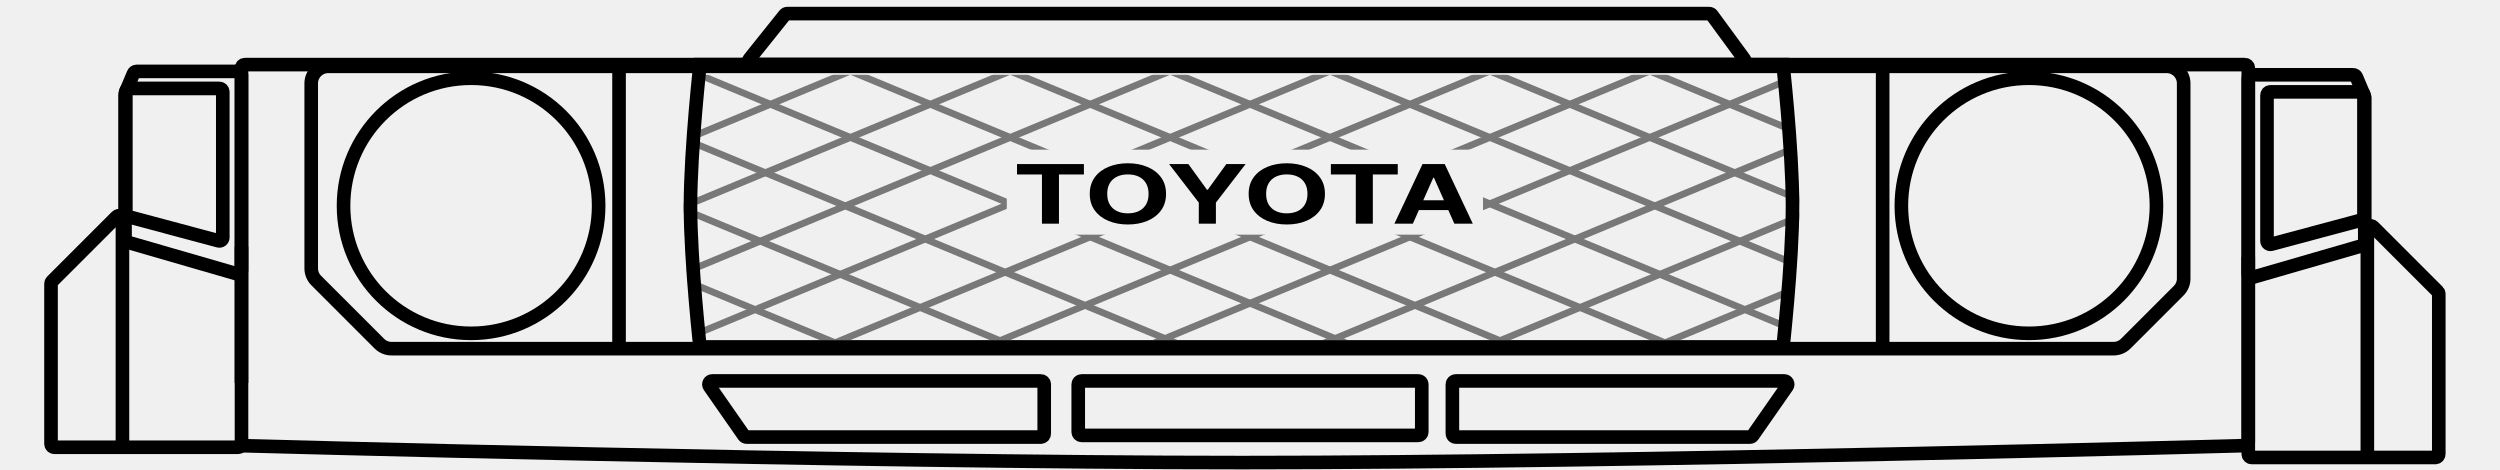
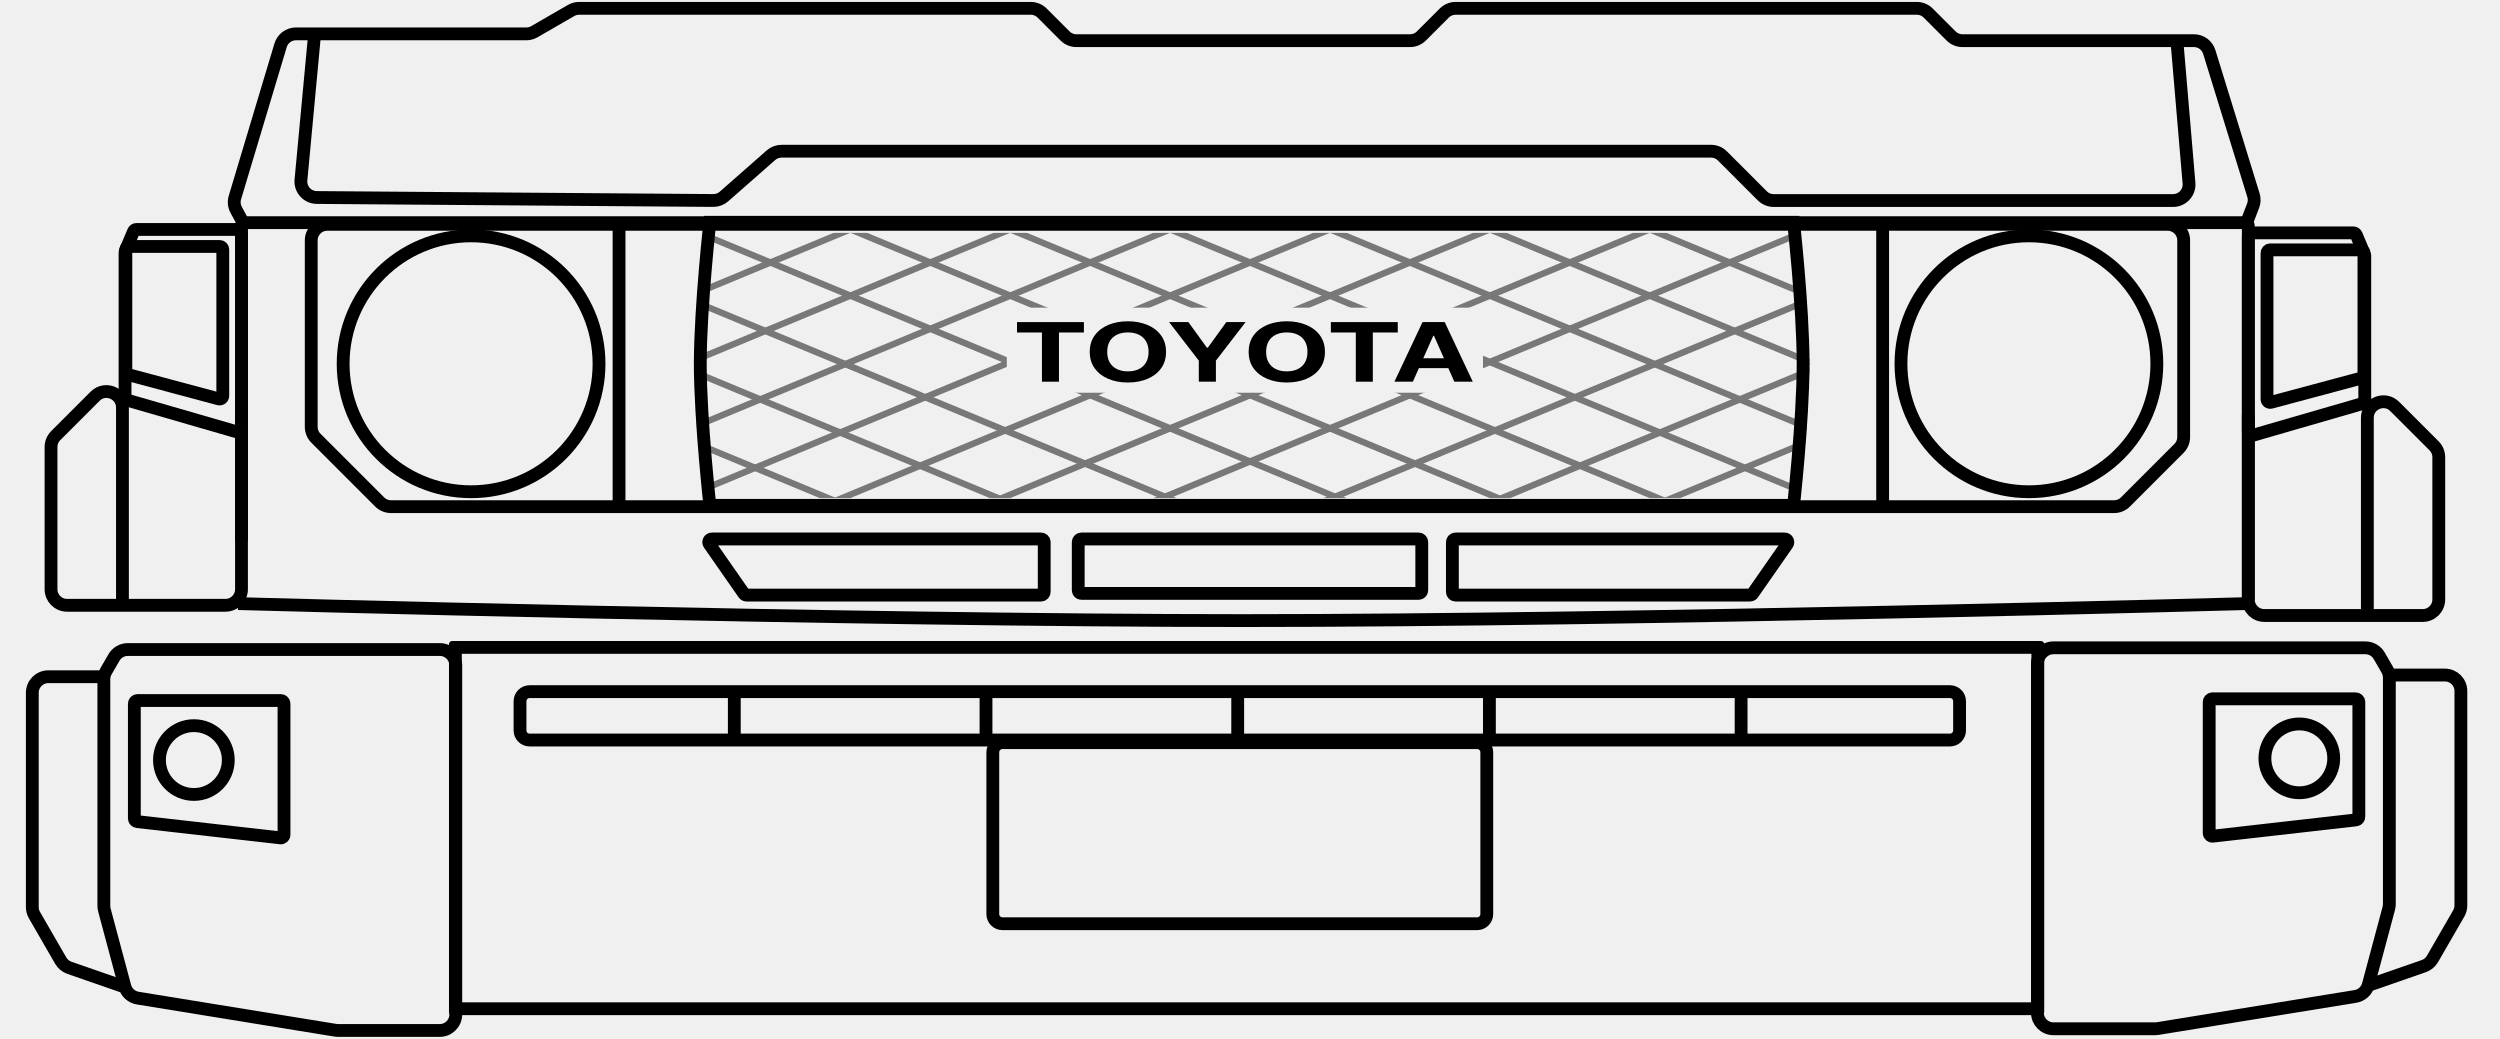
- <svg xmlns="http://www.w3.org/2000/svg" width="735" height="138" viewBox="0 0 735 138" fill="none">
-   <path d="M512.027 19H221.081C220.242 19 219.776 18.03 220.3 17.375L230.7 4.375C230.89 4.138 231.177 4 231.481 4H502.493C502.812 4 503.111 4.152 503.3 4.409L512.833 17.409C513.317 18.069 512.846 19 512.027 19Z" stroke="black" stroke-width="4" />
-   <path d="M70 131C70 131 249.931 136 365.25 136C480.569 136 660.5 131 660.5 131" stroke="black" stroke-width="4" />
-   <path d="M71 72.5V130.5C71 131.052 70.552 131.5 70 131.5H36M36 131.5H16C15.448 131.5 15 131.052 15 130.5V83.414C15 83.149 15.105 82.895 15.293 82.707L34.293 63.707C34.923 63.077 36 63.523 36 64.414V131.5Z" stroke="black" stroke-width="4" />
-   <path d="M661 75.5V133.5C661 134.052 661.448 134.5 662 134.5H696M696 134.5H716C716.552 134.5 717 134.052 717 133.5V86.414C717 86.149 716.895 85.895 716.707 85.707L697.707 66.707C697.077 66.077 696 66.523 696 67.414V134.5Z" stroke="black" stroke-width="4" />
-   <path d="M38 26H64.5C65.052 26 65.5 26.448 65.5 27V69.833C65.5 70.491 64.876 70.969 64.241 70.799L37.741 63.699C37.304 63.581 37 63.185 37 62.733V27C37 26.448 37.448 26 38 26Z" stroke="black" stroke-width="4" />
-   <path d="M40.163 21H69.999C70.552 21 70.999 21.448 70.999 22V79.577C70.999 80.243 70.361 80.722 69.722 80.537L37.48 71.209C37.052 71.085 36.758 70.694 36.758 70.248V27.702C36.758 27.569 36.785 27.437 36.836 27.314L39.242 21.611C39.398 21.241 39.761 21 40.163 21Z" stroke="black" stroke-width="4" />
-   <path d="M694 27H667.5C666.948 27 666.5 27.448 666.5 28V70.833C666.5 71.491 667.124 71.969 667.759 71.799L694.259 64.699C694.696 64.582 695 64.185 695 63.733V28C695 27.448 694.552 27 694 27Z" stroke="black" stroke-width="4" />
-   <path d="M691.837 22H662.001C661.448 22 661.001 22.448 661.001 23V80.577C661.001 81.243 661.639 81.722 662.278 81.537L694.52 72.209C694.948 72.085 695.242 71.694 695.242 71.248V28.702C695.242 28.569 695.215 28.437 695.164 28.314L692.758 22.611C692.602 22.241 692.239 22 691.837 22Z" stroke="black" stroke-width="4" />
-   <path d="M637 19.5H96.5C93.739 19.5 91.5 21.739 91.5 24.5V78.929C91.5 80.255 92.027 81.527 92.965 82.465L111.536 101.036C112.473 101.973 113.745 102.5 115.071 102.5H621.429C622.755 102.5 624.027 101.973 624.964 101.036L640.536 85.465C641.473 84.527 642 83.255 642 81.929V24.5C642 21.739 639.761 19.5 637 19.5Z" stroke="black" stroke-width="4" />
-   <circle cx="138.5" cy="60.5" r="37.5" stroke="black" stroke-width="4" />
-   <circle cx="596.5" cy="60.5" r="37.5" stroke="black" stroke-width="4" />
-   <mask id="mask0_1708_79" style="mask-type:alpha" maskUnits="userSpaceOnUse" x="0" y="-2" width="735" height="119">
-     <line x1="150.383" y1="-0.924" x2="432.383" y2="116.076" stroke="black" stroke-width="2" />
-     <line x1="197.383" y1="-0.924" x2="479.383" y2="116.076" stroke="black" stroke-width="2" />
-     <line x1="244.383" y1="-0.924" x2="526.383" y2="116.076" stroke="black" stroke-width="2" />
-     <line x1="291.383" y1="-0.924" x2="573.383" y2="116.076" stroke="black" stroke-width="2" />
-     <line x1="338.383" y1="-0.924" x2="620.383" y2="116.076" stroke="black" stroke-width="2" />
-     <line x1="385.383" y1="-0.924" x2="667.383" y2="116.076" stroke="black" stroke-width="2" />
-     <line x1="432.383" y1="-0.924" x2="714.383" y2="116.076" stroke="black" stroke-width="2" />
-     <line x1="100.383" y1="-0.924" x2="382.383" y2="116.076" stroke="black" stroke-width="2" />
-     <line x1="50.383" y1="-0.924" x2="332.383" y2="116.076" stroke="black" stroke-width="2" />
-     <line x1="0.383" y1="-0.924" x2="282.383" y2="116.076" stroke="black" stroke-width="2" />
-     <line y1="-1" x2="305.308" y2="-1" transform="matrix(-0.923657 0.38322 0.38322 0.923657 585 0)" stroke="black" stroke-width="2" />
-     <line y1="-1" x2="305.308" y2="-1" transform="matrix(-0.923657 0.38322 0.38322 0.923657 538 0)" stroke="black" stroke-width="2" />
-     <line y1="-1" x2="305.308" y2="-1" transform="matrix(-0.923657 0.38322 0.38322 0.923657 491 0)" stroke="black" stroke-width="2" />
-     <line y1="-1" x2="305.308" y2="-1" transform="matrix(-0.923657 0.38322 0.38322 0.923657 444 0)" stroke="black" stroke-width="2" />
-     <line y1="-1" x2="305.308" y2="-1" transform="matrix(-0.923657 0.38322 0.38322 0.923657 397 0)" stroke="black" stroke-width="2" />
-     <line y1="-1" x2="305.308" y2="-1" transform="matrix(-0.923657 0.38322 0.38322 0.923657 350 0)" stroke="black" stroke-width="2" />
-     <line y1="-1" x2="305.308" y2="-1" transform="matrix(-0.923657 0.38322 0.38322 0.923657 303 0)" stroke="black" stroke-width="2" />
-     <line y1="-1" x2="305.308" y2="-1" transform="matrix(-0.923657 0.38322 0.38322 0.923657 635 0)" stroke="black" stroke-width="2" />
-     <line y1="-1" x2="305.308" y2="-1" transform="matrix(-0.923657 0.38322 0.38322 0.923657 685 0)" stroke="black" stroke-width="2" />
-     <line y1="-1" x2="305.308" y2="-1" transform="matrix(-0.923657 0.38322 0.38322 0.923657 735 0)" stroke="black" stroke-width="2" />
+ <svg xmlns="http://www.w3.org/2000/svg" width="780" height="324" viewBox="0 0 780 324" fill="none">
+   <path d="M74.286 188.322C74.286 188.322 265.233 193.628 387.613 193.628C509.992 193.628 700.939 188.322 700.939 188.322" stroke="black" stroke-width="4" />
+   <path d="M75.347 126.24V183.853C75.347 186.614 73.108 188.853 70.347 188.853H38.204M38.204 188.853H20.918C18.157 188.853 15.918 186.614 15.918 183.853V139.454C15.918 138.128 16.445 136.856 17.382 135.919L29.668 123.633C32.818 120.483 38.204 122.714 38.204 127.168V188.853Z" stroke="black" stroke-width="4" />
+   <path d="M701.47 129.424V187.036C701.47 189.798 703.708 192.036 706.47 192.036H738.613M738.613 192.036H755.898C758.66 192.036 760.898 189.798 760.898 187.036V142.638C760.898 141.312 760.372 140.04 759.434 139.102L747.148 126.817C743.998 123.667 738.613 125.898 738.613 130.352V192.036Z" stroke="black" stroke-width="4" />
+   <path d="M40.266 76.893H68.51C69.063 76.893 69.51 77.341 69.51 77.893V123.49C69.51 124.148 68.887 124.626 68.252 124.456L40.007 116.888C39.57 116.771 39.266 116.375 39.266 115.922V77.893C39.266 77.341 39.713 76.893 40.266 76.893Z" stroke="black" stroke-width="4" />
+   <path d="M42.581 71.587H74.346C74.898 71.587 75.346 72.035 75.346 72.587V133.832C75.346 134.497 74.707 134.977 74.068 134.792L39.73 124.857C39.302 124.734 39.008 124.342 39.008 123.897V78.687C39.008 78.554 39.035 78.422 39.086 78.299L41.66 72.198C41.816 71.828 42.179 71.587 42.581 71.587Z" stroke="black" stroke-width="4" />
+   <path d="M736.551 77.955H708.306C707.754 77.955 707.306 78.402 707.306 78.955V124.551C707.306 125.209 707.93 125.687 708.565 125.517L736.81 117.949C737.247 117.832 737.551 117.436 737.551 116.983V78.955C737.551 78.402 737.103 77.955 736.551 77.955Z" stroke="black" stroke-width="4" />
+   <path d="M734.235 72.648H702.47C701.917 72.648 701.47 73.096 701.47 73.648V134.893C701.47 135.559 702.108 136.039 702.747 135.854L737.086 125.919C737.513 125.795 737.808 125.403 737.808 124.958V79.749C737.808 79.615 737.781 79.483 737.729 79.36L735.156 73.26C735 72.889 734.637 72.648 734.235 72.648Z" stroke="black" stroke-width="4" />
+   <path d="M676.306 69.995H102.102C99.34 69.995 97.102 72.234 97.102 74.995V133.19C97.102 134.516 97.628 135.787 98.566 136.725L118.453 156.613C119.391 157.55 120.663 158.077 121.989 158.077H659.602C660.928 158.077 662.2 157.55 663.138 156.613L679.841 139.909C680.779 138.971 681.306 137.699 681.306 136.373V74.995C681.306 72.234 679.067 69.995 676.306 69.995Z" stroke="black" stroke-width="4" />
+   <circle cx="146.98" cy="113.506" r="39.918" stroke="black" stroke-width="4" />
+   <circle cx="633.02" cy="113.506" r="39.918" stroke="black" stroke-width="4" />
+   <mask id="mask0_1708_79" style="mask-type:alpha" maskUnits="userSpaceOnUse" x="0" y="47" width="780" height="127">
+     <line x1="159.567" y1="48.378" x2="458.832" y2="172.541" stroke="black" stroke-width="2" />
+     <line x1="209.445" y1="48.378" x2="508.71" y2="172.541" stroke="black" stroke-width="2" />
+     <line x1="259.322" y1="48.378" x2="558.587" y2="172.541" stroke="black" stroke-width="2" />
+     <line x1="309.2" y1="48.378" x2="608.465" y2="172.541" stroke="black" stroke-width="2" />
+     <line x1="359.078" y1="48.378" x2="658.343" y2="172.541" stroke="black" stroke-width="2" />
+     <line x1="408.955" y1="48.378" x2="708.22" y2="172.541" stroke="black" stroke-width="2" />
+     <line x1="458.832" y1="48.378" x2="758.098" y2="172.541" stroke="black" stroke-width="2" />
+     <line x1="106.505" y1="48.378" x2="405.771" y2="172.541" stroke="black" stroke-width="2" />
+     <line x1="53.445" y1="48.378" x2="352.71" y2="172.541" stroke="black" stroke-width="2" />
+     <line x1="0.383" y1="48.378" x2="299.649" y2="172.541" stroke="black" stroke-width="2" />
+     <line y1="-1" x2="324" y2="-1" transform="matrix(-0.923657 0.38322 0.38322 0.923657 620.816 49.3015)" stroke="black" stroke-width="2" />
+     <line y1="-1" x2="324" y2="-1" transform="matrix(-0.923657 0.38322 0.38322 0.923657 570.938 49.3015)" stroke="black" stroke-width="2" />
+     <line y1="-1" x2="324" y2="-1" transform="matrix(-0.923657 0.38322 0.38322 0.923657 521.062 49.3015)" stroke="black" stroke-width="2" />
+     <line y1="-1" x2="324" y2="-1" transform="matrix(-0.923657 0.38322 0.38322 0.923657 471.184 49.3015)" stroke="black" stroke-width="2" />
+     <line y1="-1" x2="324" y2="-1" transform="matrix(-0.923657 0.38322 0.38322 0.923657 421.306 49.3015)" stroke="black" stroke-width="2" />
+     <line y1="-1" x2="324" y2="-1" transform="matrix(-0.923657 0.38322 0.38322 0.923657 371.429 49.3015)" stroke="black" stroke-width="2" />
+     <line y1="-1" x2="324" y2="-1" transform="matrix(-0.923657 0.38322 0.38322 0.923657 321.551 49.3015)" stroke="black" stroke-width="2" />
+     <line y1="-1" x2="324" y2="-1" transform="matrix(-0.923657 0.38322 0.38322 0.923657 673.878 49.3015)" stroke="black" stroke-width="2" />
+     <line y1="-1" x2="324" y2="-1" transform="matrix(-0.923657 0.38322 0.38322 0.923657 726.938 49.3015)" stroke="black" stroke-width="2" />
+     <line y1="-1" x2="324" y2="-1" transform="matrix(-0.923657 0.38322 0.38322 0.923657 780 49.3015)" stroke="black" stroke-width="2" />
  </mask>
  <g mask="url(#mask0_1708_79)">
-     <path opacity="0.5" d="M526 22C526 22 529 45.725 529 61C529 76.275 526 100 526 100H204C204 100 201 76.275 201 61C201 45.725 204 22 204 22H526ZM296 44V69H436V44H296Z" fill="black" />
+     <path opacity="0.5" d="M561.388 72.648C561.388 72.648 564.571 97.826 564.571 114.036C564.571 130.224 561.397 155.352 561.388 155.424H219.674C219.666 155.362 216.49 130.227 216.49 114.036C216.49 97.826 219.674 72.648 219.674 72.648H561.388ZM314.122 95.995V122.526H462.694V95.995H314.122Z" fill="black" />
  </g>
-   <path d="M299 51.294V48.239H318.665V51.294H311.335V65.76H306.331V51.294H299Z" fill="black" />
-   <path d="M342.814 57C342.814 58.911 342.319 60.536 341.329 61.876C340.347 63.217 339.007 64.24 337.307 64.948C335.616 65.649 333.714 66 331.602 66C329.474 66 327.564 65.646 325.873 64.939C324.182 64.232 322.845 63.208 321.863 61.868C320.881 60.528 320.39 58.905 320.39 57C320.39 55.089 320.881 53.464 321.863 52.124C322.845 50.783 324.182 49.762 325.873 49.061C327.564 48.354 329.474 48 331.602 48C333.714 48 335.616 48.354 337.307 49.061C339.007 49.762 340.347 50.783 341.329 52.124C342.319 53.464 342.814 55.089 342.814 57ZM337.682 57C337.682 55.762 337.428 54.719 336.922 53.869C336.423 53.019 335.717 52.374 334.805 51.935C333.893 51.496 332.826 51.277 331.602 51.277C330.378 51.277 329.31 51.496 328.398 51.935C327.487 52.374 326.777 53.019 326.271 53.869C325.772 54.719 325.522 55.762 325.522 57C325.522 58.238 325.772 59.281 326.271 60.131C326.777 60.981 327.487 61.626 328.398 62.065C329.31 62.504 330.378 62.723 331.602 62.723C332.826 62.723 333.893 62.504 334.805 62.065C335.717 61.626 336.423 60.981 336.922 60.131C337.428 59.281 337.682 58.238 337.682 57Z" fill="black" />
-   <path d="M343.714 48.239H349.385L354.845 55.785H355.079L360.539 48.239H366.209L357.475 59.566V65.76H352.448V59.566L343.714 48.239Z" fill="black" />
-   <path d="M389.531 57C389.531 58.911 389.036 60.536 388.046 61.876C387.064 63.217 385.723 64.24 384.024 64.948C382.333 65.649 380.431 66 378.319 66C376.191 66 374.281 65.646 372.59 64.939C370.898 64.232 369.562 63.208 368.579 61.868C367.597 60.528 367.106 58.905 367.106 57C367.106 55.089 367.597 53.464 368.579 52.124C369.562 50.783 370.898 49.762 372.59 49.061C374.281 48.354 376.191 48 378.319 48C380.431 48 382.333 48.354 384.024 49.061C385.723 49.762 387.064 50.783 388.046 52.124C389.036 53.464 389.531 55.089 389.531 57ZM384.398 57C384.398 55.762 384.145 54.719 383.638 53.869C383.139 53.019 382.434 52.374 381.522 51.935C380.61 51.496 379.542 51.277 378.319 51.277C377.095 51.277 376.027 51.496 375.115 51.935C374.203 52.374 373.494 53.019 372.987 53.869C372.488 54.719 372.239 55.762 372.239 57C372.239 58.238 372.488 59.281 372.987 60.131C373.494 60.981 374.203 61.626 375.115 62.065C376.027 62.504 377.095 62.723 378.319 62.723C379.542 62.723 380.61 62.504 381.522 62.065C382.434 61.626 383.139 60.981 383.638 60.131C384.145 59.281 384.398 58.238 384.398 57Z" fill="black" />
-   <path d="M391.276 51.294V48.239H410.941V51.294H403.61V65.76H398.606V51.294H391.276Z" fill="black" />
-   <path d="M415.381 65.76H409.956L418.222 48.239H424.746L433 65.76H427.575L421.577 52.243H421.39L415.381 65.76ZM415.042 58.874H427.856V61.765H415.042V58.874Z" fill="black" />
-   <path d="M524.205 19C524.279 19.692 524.374 20.571 524.479 21.605C524.76 24.343 525.133 28.172 525.507 32.531C526.256 41.266 527 52.071 527 60.5C527 68.929 526.256 79.734 525.507 88.469C525.133 92.828 524.76 96.657 524.479 99.395C524.374 100.429 524.279 101.308 524.205 102H205.795C205.721 101.308 205.626 100.429 205.521 99.395C205.24 96.657 204.867 92.828 204.493 88.469C203.744 79.734 203 68.929 203 60.5C203 52.071 203.744 41.266 204.493 32.531C204.867 28.172 205.24 24.343 205.521 21.605C205.626 20.571 205.721 19.692 205.795 19H524.205Z" stroke="black" stroke-width="4" />
-   <rect x="317" y="112" width="101" height="16" rx="1" stroke="black" stroke-width="4" />
-   <path d="M306 112H209.416C208.608 112 208.133 112.909 208.595 113.572L218.702 128.072C218.889 128.34 219.195 128.5 219.522 128.5H306C306.552 128.5 307 128.052 307 127.5V113C307 112.448 306.552 112 306 112Z" stroke="black" stroke-width="4" />
-   <path d="M428 112H524.584C525.392 112 525.867 112.909 525.405 113.572L515.298 128.072C515.111 128.34 514.805 128.5 514.478 128.5H428C427.448 128.5 427 128.052 427 127.5V113C427 112.448 427.448 112 428 112Z" stroke="black" stroke-width="4" />
-   <path d="M553.5 19.5V102.5" stroke="black" stroke-width="4" />
-   <path d="M182 19V102" stroke="black" stroke-width="4" />
-   <path d="M661 130V20C661 19.448 660.552 19 660 19H72C71.448 19 71 19.448 71 20V112.578" stroke="black" stroke-width="4" />
+   <path d="M317.306 103.736V100.494H338.175V103.736H330.395V119.088H325.085V103.736H317.306Z" fill="black" />
+   <path d="M363.802 109.791C363.802 111.819 363.277 113.544 362.227 114.966C361.184 116.389 359.762 117.475 357.958 118.226C356.164 118.97 354.145 119.342 351.904 119.342C349.646 119.342 347.619 118.967 345.824 118.216C344.029 117.466 342.611 116.38 341.568 114.957C340.526 113.535 340.005 111.813 340.005 109.791C340.005 107.764 340.526 106.039 341.568 104.616C342.611 103.194 344.029 102.11 345.824 101.366C347.619 100.615 349.646 100.24 351.904 100.24C354.145 100.24 356.164 100.615 357.958 101.366C359.762 102.11 361.184 103.194 362.227 104.616C363.277 106.039 363.802 107.764 363.802 109.791ZM358.355 109.791C358.355 108.478 358.087 107.37 357.549 106.468C357.02 105.567 356.271 104.883 355.303 104.417C354.335 103.95 353.202 103.717 351.904 103.717C350.605 103.717 349.472 103.95 348.504 104.417C347.536 104.883 346.784 105.567 346.246 106.468C345.716 107.37 345.452 108.478 345.452 109.791C345.452 111.105 345.716 112.212 346.246 113.114C346.784 114.016 347.536 114.7 348.504 115.166C349.472 115.632 350.605 115.865 351.904 115.865C353.202 115.865 354.335 115.632 355.303 115.166C356.271 114.7 357.02 114.016 357.549 113.114C358.087 112.212 358.355 111.105 358.355 109.791Z" fill="black" />
+   <path d="M364.758 100.494H370.775L376.57 108.502H376.818L382.612 100.494H388.629L379.361 112.515V119.088H374.026V112.515L364.758 100.494Z" fill="black" />
+   <path d="M413.379 109.791C413.379 111.819 412.854 113.544 411.803 114.966C410.761 116.389 409.338 117.475 407.535 118.226C405.74 118.97 403.722 119.342 401.48 119.342C399.222 119.342 397.196 118.967 395.401 118.216C393.606 117.466 392.187 116.38 391.145 114.957C390.103 113.535 389.582 111.813 389.582 109.791C389.582 107.764 390.103 106.039 391.145 104.616C392.187 103.194 393.606 102.11 395.401 101.366C397.196 100.615 399.222 100.24 401.48 100.24C403.722 100.24 405.74 100.615 407.535 101.366C409.338 102.11 410.761 103.194 411.803 104.616C412.854 106.039 413.379 107.764 413.379 109.791ZM407.932 109.791C407.932 108.478 407.663 107.37 407.126 106.468C406.596 105.567 405.848 104.883 404.88 104.417C403.912 103.95 402.779 103.717 401.48 103.717C400.182 103.717 399.049 103.95 398.081 104.417C397.113 104.883 396.36 105.567 395.823 106.468C395.293 107.37 395.029 108.478 395.029 109.791C395.029 111.105 395.293 112.212 395.823 113.114C396.36 114.016 397.113 114.7 398.081 115.166C399.049 115.632 400.182 115.865 401.48 115.865C402.779 115.865 403.912 115.632 404.88 115.166C405.848 114.7 406.596 114.016 407.126 113.114C407.663 112.212 407.932 111.105 407.932 109.791Z" fill="black" />
+   <path d="M415.231 103.736V100.494H436.1V103.736H428.321V119.088H423.01V103.736H415.231Z" fill="black" />
+   <path d="M440.812 119.088H435.055L443.827 100.494H450.75L459.51 119.088H453.753L447.388 104.743H447.189L440.812 119.088ZM440.452 111.78H454.051V114.848H440.452V111.78Z" fill="black" />
+   <path d="M559.594 69.342C559.674 70.093 559.778 71.064 559.896 72.216C560.194 75.123 560.59 79.187 560.987 83.814C561.782 93.084 562.572 104.555 562.572 113.505C562.572 122.456 561.782 133.927 560.987 143.197C560.591 147.824 560.194 151.888 559.896 154.794C559.778 155.947 559.674 156.917 559.594 157.668H221.469C221.388 156.917 221.284 155.947 221.166 154.794C220.868 151.888 220.472 147.824 220.075 143.197C219.28 133.927 218.49 122.456 218.49 113.505C218.49 104.555 219.28 93.084 220.075 83.814C220.472 79.187 220.868 75.123 221.166 72.216C221.284 71.064 221.388 70.093 221.469 69.342H559.594Z" stroke="black" stroke-width="4" />
+   <path d="M76.409 70.526L73.676 65.452C73.047 64.284 72.908 62.914 73.29 61.644L87.544 14.13C88.178 12.015 90.125 10.567 92.333 10.567H98.164M700.939 69.465L702.971 64.182C703.373 63.136 703.413 61.984 703.082 60.913L689.292 16.215C688.646 14.119 686.708 12.689 684.515 12.689H679.184M679.184 12.689H612.282C610.955 12.689 609.684 12.163 608.746 11.225L601.587 4.066C600.65 3.129 599.378 2.602 598.052 2.602H454.159C452.833 2.602 451.561 3.129 450.624 4.066L443.465 11.225C442.527 12.163 441.255 12.689 439.929 12.689H335.833C334.506 12.689 333.235 12.163 332.297 11.225L325.138 4.066C324.201 3.129 322.929 2.602 321.603 2.602H180.687C179.809 2.602 178.947 2.833 178.187 3.272L166.712 9.897C165.952 10.336 165.089 10.567 164.212 10.567H98.164M679.184 12.689L682.967 57.143C683.216 60.061 680.914 62.567 677.985 62.567H553.378C552.052 62.567 550.78 62.04 549.842 61.102L537.383 48.644C536.446 47.706 535.174 47.179 533.848 47.179H243.844C242.63 47.179 241.456 47.621 240.544 48.423L225.881 61.309C224.959 62.119 223.771 62.562 222.543 62.553L98.837 61.619C95.906 61.597 93.623 59.071 93.896 56.153L98.164 10.567" stroke="black" stroke-width="4" />
+   <rect x="336.408" y="168.159" width="107.184" height="16.98" rx="1" stroke="black" stroke-width="4" />
+   <path d="M324.796 168.159H222.12C221.312 168.159 220.838 169.068 221.3 169.73L232.11 185.241C232.297 185.509 232.603 185.669 232.93 185.669H324.796C325.348 185.669 325.796 185.221 325.796 184.669V169.159C325.796 168.606 325.348 168.159 324.796 168.159Z" stroke="black" stroke-width="4" />
+   <path d="M454.143 168.159H556.818C557.627 168.159 558.101 169.068 557.639 169.73L546.829 185.241C546.642 185.509 546.335 185.669 546.008 185.669H454.143C453.59 185.669 453.143 185.221 453.143 184.669V169.159C453.143 168.606 453.59 168.159 454.143 168.159Z" stroke="black" stroke-width="4" />
+   <path d="M587.388 69.995V158.077" stroke="black" stroke-width="4" />
+   <path d="M193.143 69.465V157.546" stroke="black" stroke-width="4" />
+   <path d="M701.469 187.261V70.465C701.469 69.913 701.021 69.465 700.469 69.465H76.347C75.794 69.465 75.347 69.913 75.347 70.465V168.773" stroke="black" stroke-width="4" />
+   <mask id="path-41-inside-1_1708_79" fill="white">
+     <rect x="140.082" y="199.995" width="497.714" height="116.735" rx="1" />
+   </mask>
+   <rect x="140.082" y="199.995" width="497.714" height="116.735" rx="1" stroke="black" stroke-width="8" mask="url(#path-41-inside-1_1708_79)" />
+   <path d="M142.204 316.506V207.648C142.204 204.887 139.965 202.648 137.204 202.648H39.884C38.098 202.648 36.447 203.601 35.554 205.148L33.072 209.447C32.633 210.207 32.402 211.07 32.402 211.947V282.643C32.402 283.08 32.46 283.515 32.573 283.937L38.959 307.771C39.468 309.671 41.044 311.096 42.986 311.412L104.662 321.441C104.928 321.484 105.196 321.506 105.465 321.506H137.204C139.965 321.506 142.204 319.267 142.204 316.506Z" stroke="black" stroke-width="4" />
+   <path d="M32.368 211.138H15.082C12.321 211.138 10.082 213.377 10.082 216.138V283.023C10.082 283.901 10.313 284.763 10.752 285.523L18.955 299.73C19.555 300.77 20.509 301.559 21.643 301.953L38.205 307.71" stroke="black" stroke-width="4" />
+   <path d="M41.918 255.348V219.567C41.918 219.015 42.366 218.567 42.918 218.567H87.612C88.164 218.567 88.612 219.015 88.612 219.567V260.426C88.612 261.023 88.092 261.487 87.499 261.42L42.805 256.341C42.3 256.284 41.918 255.856 41.918 255.348Z" stroke="black" stroke-width="4" />
+   <circle cx="60.49" cy="237.138" r="10.735" stroke="black" stroke-width="4" />
+   <path d="M635.673 315.975V207.118C635.673 204.356 637.912 202.118 640.673 202.118H737.993C739.779 202.118 741.43 203.071 742.323 204.618L744.805 208.917C745.244 209.677 745.475 210.539 745.475 211.417V282.113C745.475 282.55 745.417 282.985 745.304 283.407L738.918 307.241C738.409 309.141 736.833 310.566 734.891 310.882L673.215 320.91C672.949 320.953 672.681 320.975 672.412 320.975H640.673C637.912 320.975 635.673 318.736 635.673 315.975Z" stroke="black" stroke-width="4" />
+   <path d="M745.51 210.608H762.796C765.557 210.608 767.796 212.846 767.796 215.608V282.492C767.796 283.37 767.565 284.232 767.126 284.992L758.923 299.2C758.323 300.24 757.369 301.029 756.235 301.423L739.673 307.179" stroke="black" stroke-width="4" />
+   <path d="M735.959 254.817V219.036C735.959 218.484 735.511 218.036 734.959 218.036H690.265C689.713 218.036 689.265 218.484 689.265 219.036V259.896C689.265 260.493 689.785 260.957 690.378 260.889L735.072 255.81C735.577 255.753 735.959 255.325 735.959 254.817Z" stroke="black" stroke-width="4" />
+   <circle cx="12.735" cy="12.735" r="10.735" transform="matrix(-1 0 0 1 730.122 223.873)" stroke="black" stroke-width="4" />
+   <rect x="162.245" y="215.791" width="449.143" height="15.102" rx="3" stroke="black" stroke-width="4" />
+   <line x1="229.102" y1="216.975" x2="229.102" y2="229.71" stroke="black" stroke-width="4" />
+   <line x1="307.633" y1="216.975" x2="307.633" y2="229.71" stroke="black" stroke-width="4" />
+   <line x1="386.163" y1="216.975" x2="386.163" y2="229.71" stroke="black" stroke-width="4" />
+   <line x1="464.694" y1="216.975" x2="464.694" y2="229.71" stroke="black" stroke-width="4" />
+   <line x1="543.225" y1="216.975" x2="543.225" y2="229.71" stroke="black" stroke-width="4" />
+   <rect x="309.755" y="231.71" width="154.122" height="56.49" rx="3" stroke="black" stroke-width="4" />
</svg>
